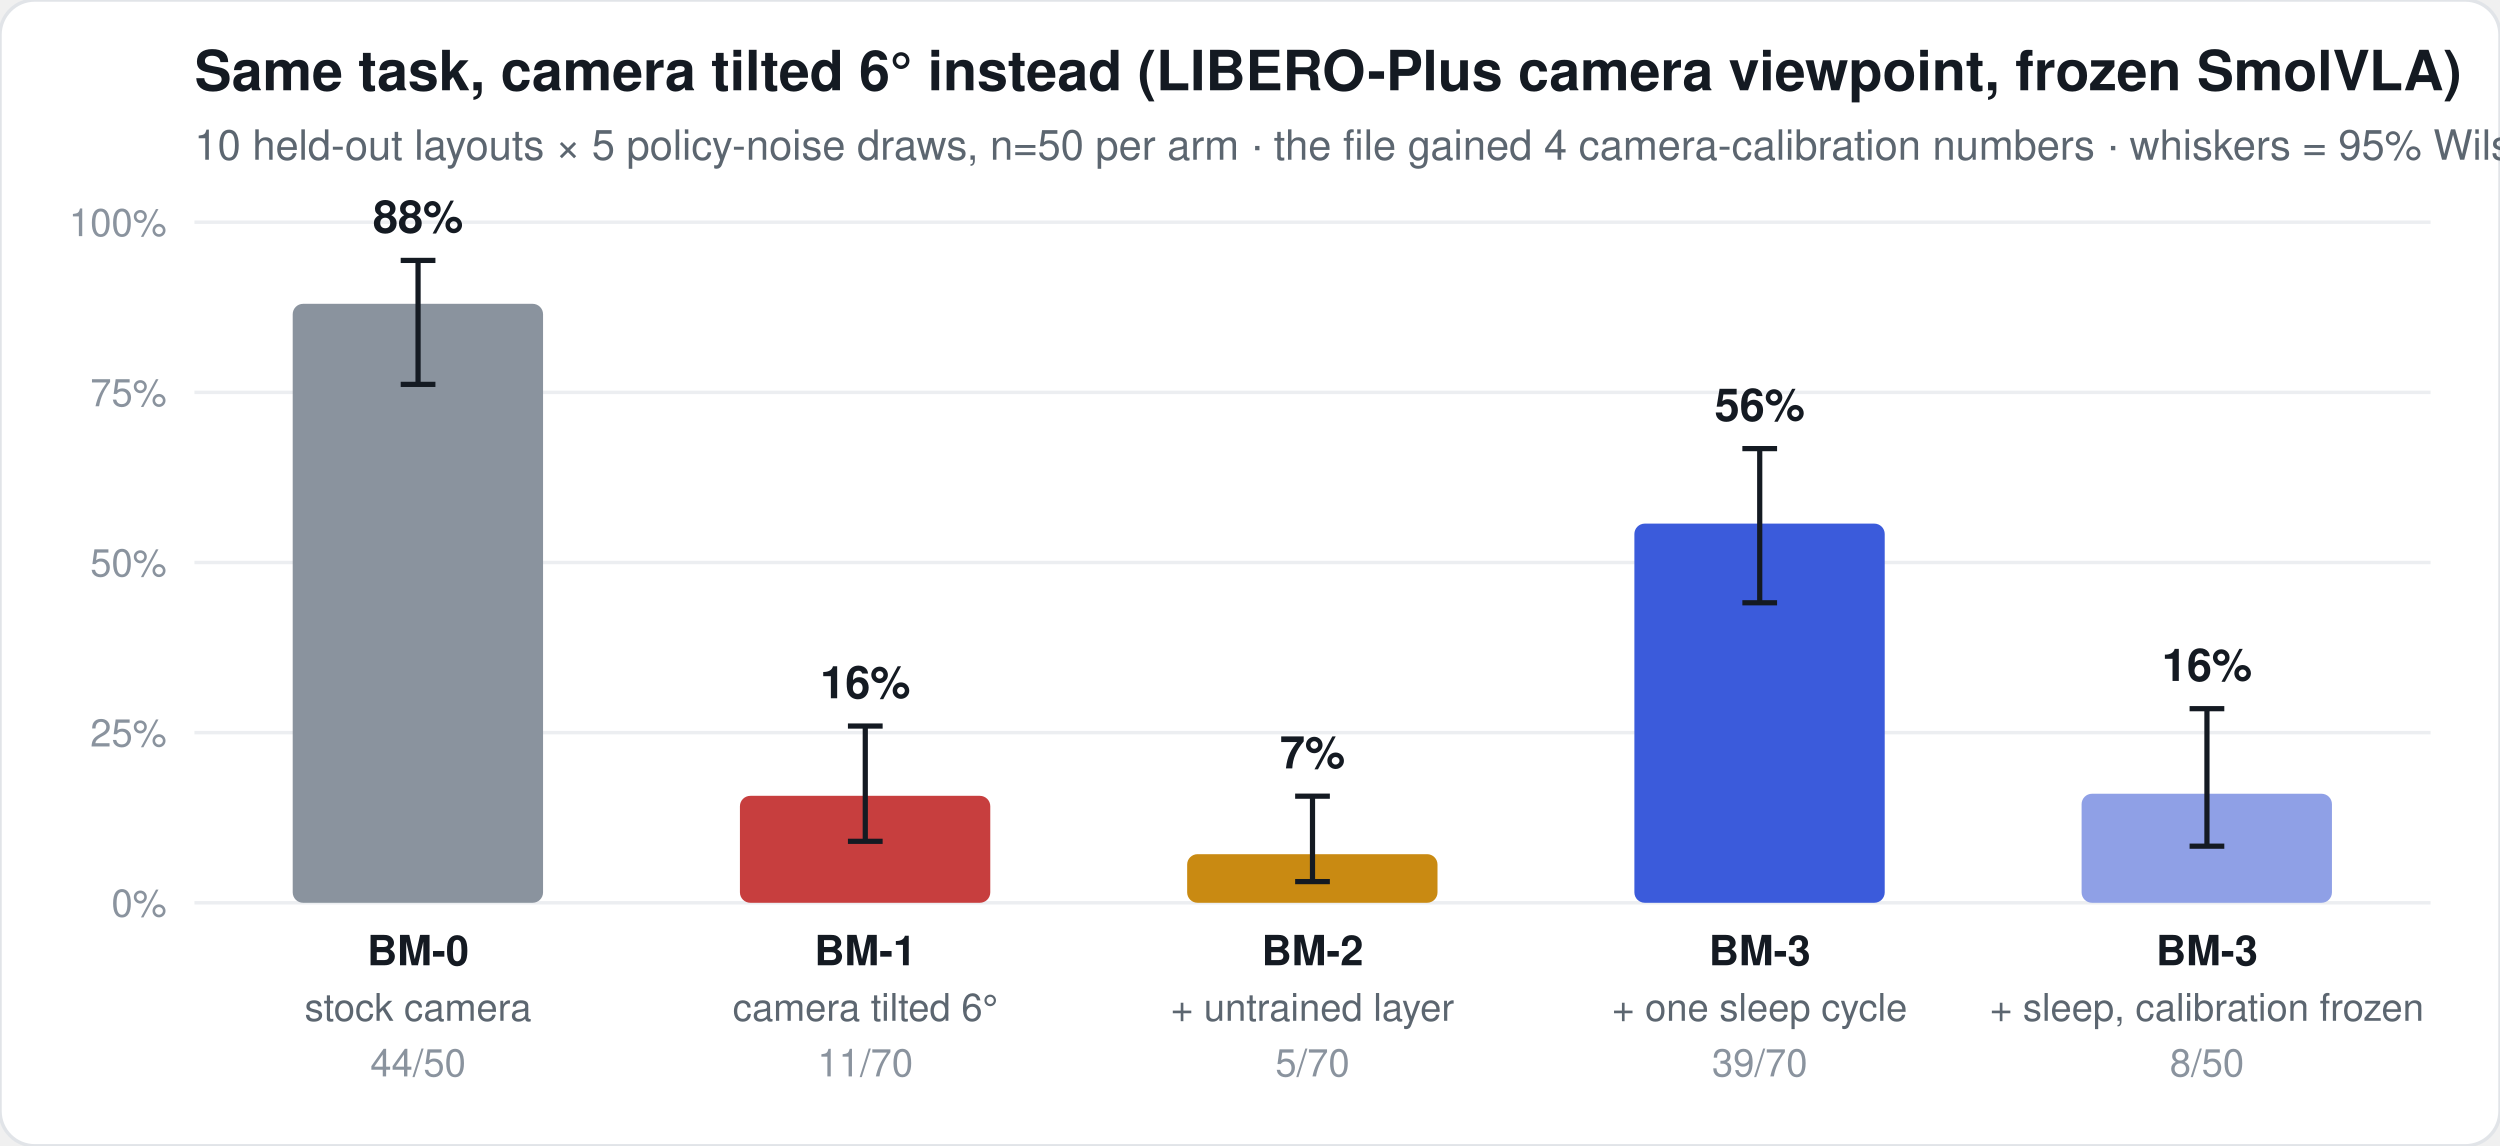
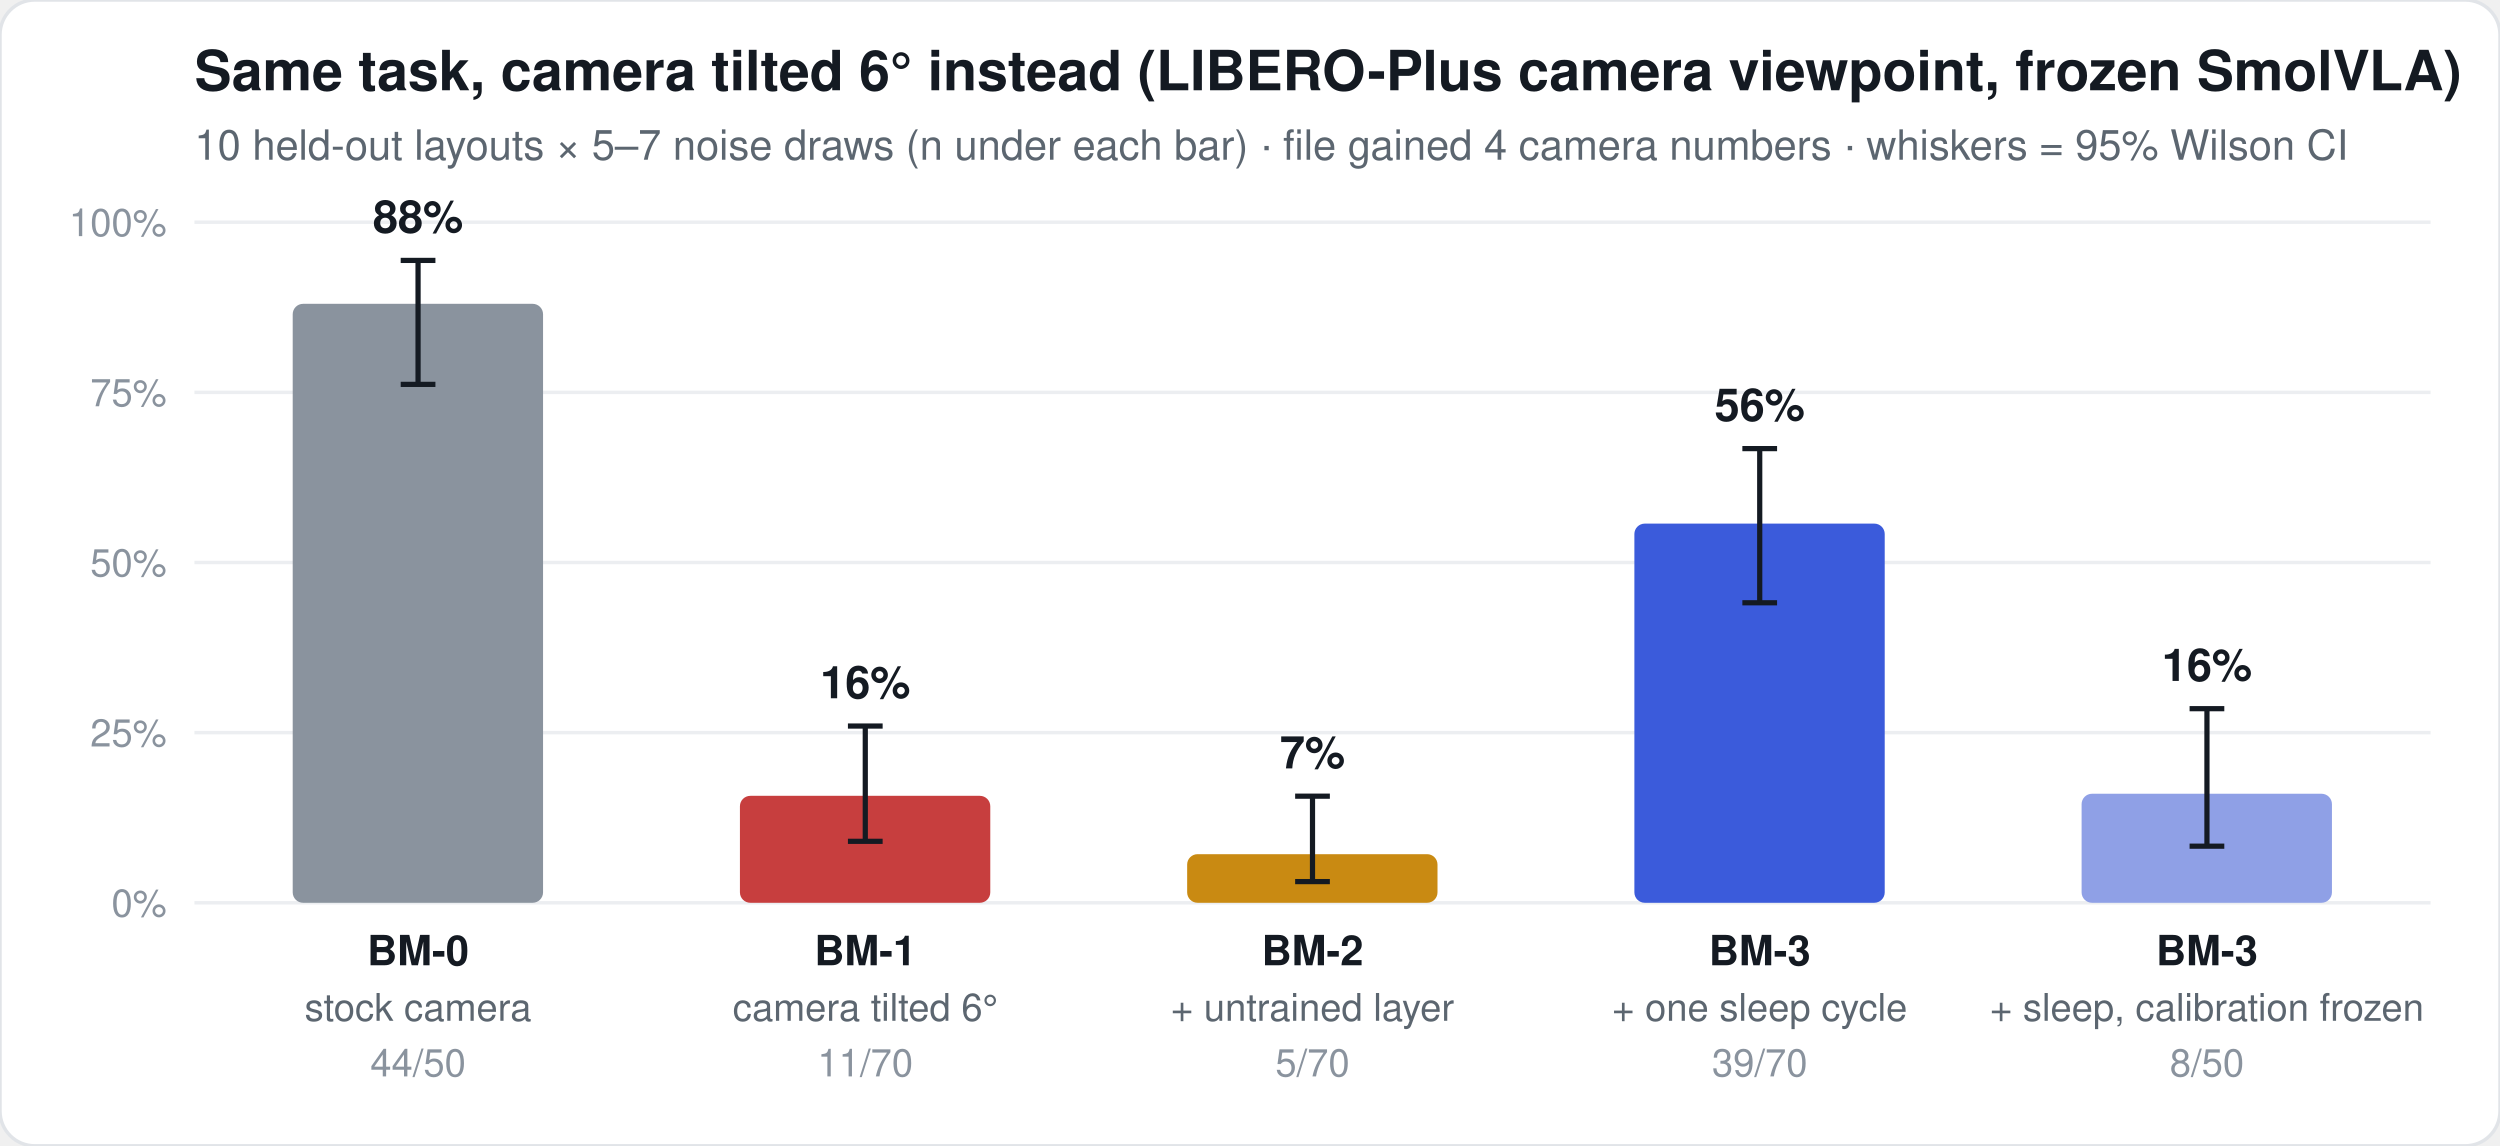
<svg xmlns="http://www.w3.org/2000/svg" viewBox="0 0 720 330" width="720" height="330" font-family="-apple-system,Segoe UI,Helvetica,Arial,sans-serif">
  <rect width="720" height="330" rx="10" fill="#ffffff" stroke="#e1e4e8" />
  <text x="56" y="26" font-size="16" font-weight="600" fill="#141a22">Same task, camera tilted 6° instead (LIBERO-Plus camera viewpoint, frozen SmolVLA)</text>
-   <text x="56" y="46" font-size="12" fill="#5c6670">10 held-out layouts × 5 policy-noise draws, n=50 per arm · the file gained 4 camera-calibration numbers · whiskers = 95% Wilson CI</text>
+   <text x="56" y="46" font-size="12" fill="#5c6670">10 held-out layouts × 5–7 noise draws (n under each bar) · file gained 4 camera numbers · whiskers = 95% Wilson CI</text>
  <line x1="56" x2="700" y1="260.0" y2="260.0" stroke="#eceef1" />
  <text x="48" y="264.0" font-size="11" fill="#8a939e" text-anchor="end">0%</text>
  <line x1="56" x2="700" y1="211.0" y2="211.0" stroke="#eceef1" />
  <text x="48" y="215.0" font-size="11" fill="#8a939e" text-anchor="end">25%</text>
  <line x1="56" x2="700" y1="162.0" y2="162.0" stroke="#eceef1" />
  <text x="48" y="166.0" font-size="11" fill="#8a939e" text-anchor="end">50%</text>
  <line x1="56" x2="700" y1="113.0" y2="113.0" stroke="#eceef1" />
  <text x="48" y="117.0" font-size="11" fill="#8a939e" text-anchor="end">75%</text>
  <line x1="56" x2="700" y1="64.0" y2="64.0" stroke="#eceef1" />
  <text x="48" y="68.0" font-size="11" fill="#8a939e" text-anchor="end">100%</text>
  <rect x="84.3" y="87.5" width="72.1" height="172.5" rx="3" fill="#8a939e" />
  <line x1="120.4" x2="120.4" y1="110.7" y2="75.0" stroke="#141a22" stroke-width="1.5" />
  <line x1="115.4" x2="125.4" y1="110.7" y2="110.7" stroke="#141a22" stroke-width="1.5" />
  <line x1="115.4" x2="125.4" y1="75.0" y2="75.0" stroke="#141a22" stroke-width="1.5" />
  <text x="120.4" y="67.0" font-size="13" font-weight="600" fill="#141a22" text-anchor="middle">88%</text>
  <text x="120.4" y="278" font-size="12" font-weight="600" fill="#141a22" text-anchor="middle">BM-0</text>
  <text x="120.4" y="294" font-size="11" fill="#5c6670" text-anchor="middle">stock camera</text>
  <text x="120.4" y="310" font-size="11" fill="#8a939e" text-anchor="middle">44/50</text>
  <rect x="213.1" y="229.2" width="72.1" height="30.8" rx="3" fill="#c73e3e" />
  <line x1="249.2" x2="249.2" y1="242.3" y2="209.1" stroke="#141a22" stroke-width="1.5" />
  <line x1="244.2" x2="254.2" y1="242.3" y2="242.3" stroke="#141a22" stroke-width="1.5" />
  <line x1="244.2" x2="254.2" y1="209.1" y2="209.1" stroke="#141a22" stroke-width="1.5" />
  <text x="249.2" y="201.1" font-size="13" font-weight="600" fill="#141a22" text-anchor="middle">16%</text>
  <text x="249.2" y="278" font-size="12" font-weight="600" fill="#141a22" text-anchor="middle">BM-1</text>
  <text x="249.2" y="294" font-size="11" fill="#5c6670" text-anchor="middle">camera tilted 6°</text>
  <text x="249.2" y="310" font-size="11" fill="#8a939e" text-anchor="middle">11/70</text>
  <rect x="341.9" y="246.0" width="72.1" height="14.0" rx="3" fill="#c98a12" />
  <line x1="378.0" x2="378.0" y1="253.9" y2="229.3" stroke="#141a22" stroke-width="1.5" />
  <line x1="373.0" x2="383.0" y1="253.9" y2="253.9" stroke="#141a22" stroke-width="1.5" />
  <line x1="373.0" x2="383.0" y1="229.3" y2="229.3" stroke="#141a22" stroke-width="1.5" />
  <text x="378.0" y="221.3" font-size="13" font-weight="600" fill="#141a22" text-anchor="middle">7%</text>
  <text x="378.0" y="278" font-size="12" font-weight="600" fill="#141a22" text-anchor="middle">BM-2</text>
  <text x="378.0" y="294" font-size="11" fill="#5c6670" text-anchor="middle">+ untrained layer</text>
  <text x="378.0" y="310" font-size="11" fill="#8a939e" text-anchor="middle">5/70</text>
  <rect x="470.7" y="150.8" width="72.1" height="109.2" rx="3" fill="#3b5bdb" />
  <line x1="506.8" x2="506.8" y1="173.6" y2="129.2" stroke="#141a22" stroke-width="1.5" />
  <line x1="501.8" x2="511.8" y1="173.6" y2="173.6" stroke="#141a22" stroke-width="1.5" />
  <line x1="501.8" x2="511.8" y1="129.2" y2="129.2" stroke="#141a22" stroke-width="1.5" />
  <text x="506.8" y="121.2" font-size="13" font-weight="600" fill="#141a22" text-anchor="middle">56%</text>
  <text x="506.8" y="278" font-size="12" font-weight="600" fill="#141a22" text-anchor="middle">BM-3</text>
  <text x="506.8" y="294" font-size="11" fill="#5c6670" text-anchor="middle">+ one sleep cycle</text>
  <text x="506.8" y="310" font-size="11" fill="#8a939e" text-anchor="middle">39/70</text>
  <rect x="599.5" y="228.6" width="72.1" height="31.4" rx="3" fill="#8fa0e6" />
  <line x1="635.6" x2="635.6" y1="243.7" y2="204.1" stroke="#141a22" stroke-width="1.5" />
  <line x1="630.6" x2="640.6" y1="243.7" y2="243.7" stroke="#141a22" stroke-width="1.5" />
  <line x1="630.6" x2="640.6" y1="204.1" y2="204.1" stroke="#141a22" stroke-width="1.5" />
  <text x="635.6" y="196.1" font-size="13" font-weight="600" fill="#141a22" text-anchor="middle">16%</text>
  <text x="635.6" y="278" font-size="12" font-weight="600" fill="#141a22" text-anchor="middle">BM-3</text>
  <text x="635.6" y="294" font-size="11" fill="#5c6670" text-anchor="middle">+ sleep, calibration frozen</text>
  <text x="635.6" y="310" font-size="11" fill="#8a939e" text-anchor="middle">8/50</text>
</svg>
